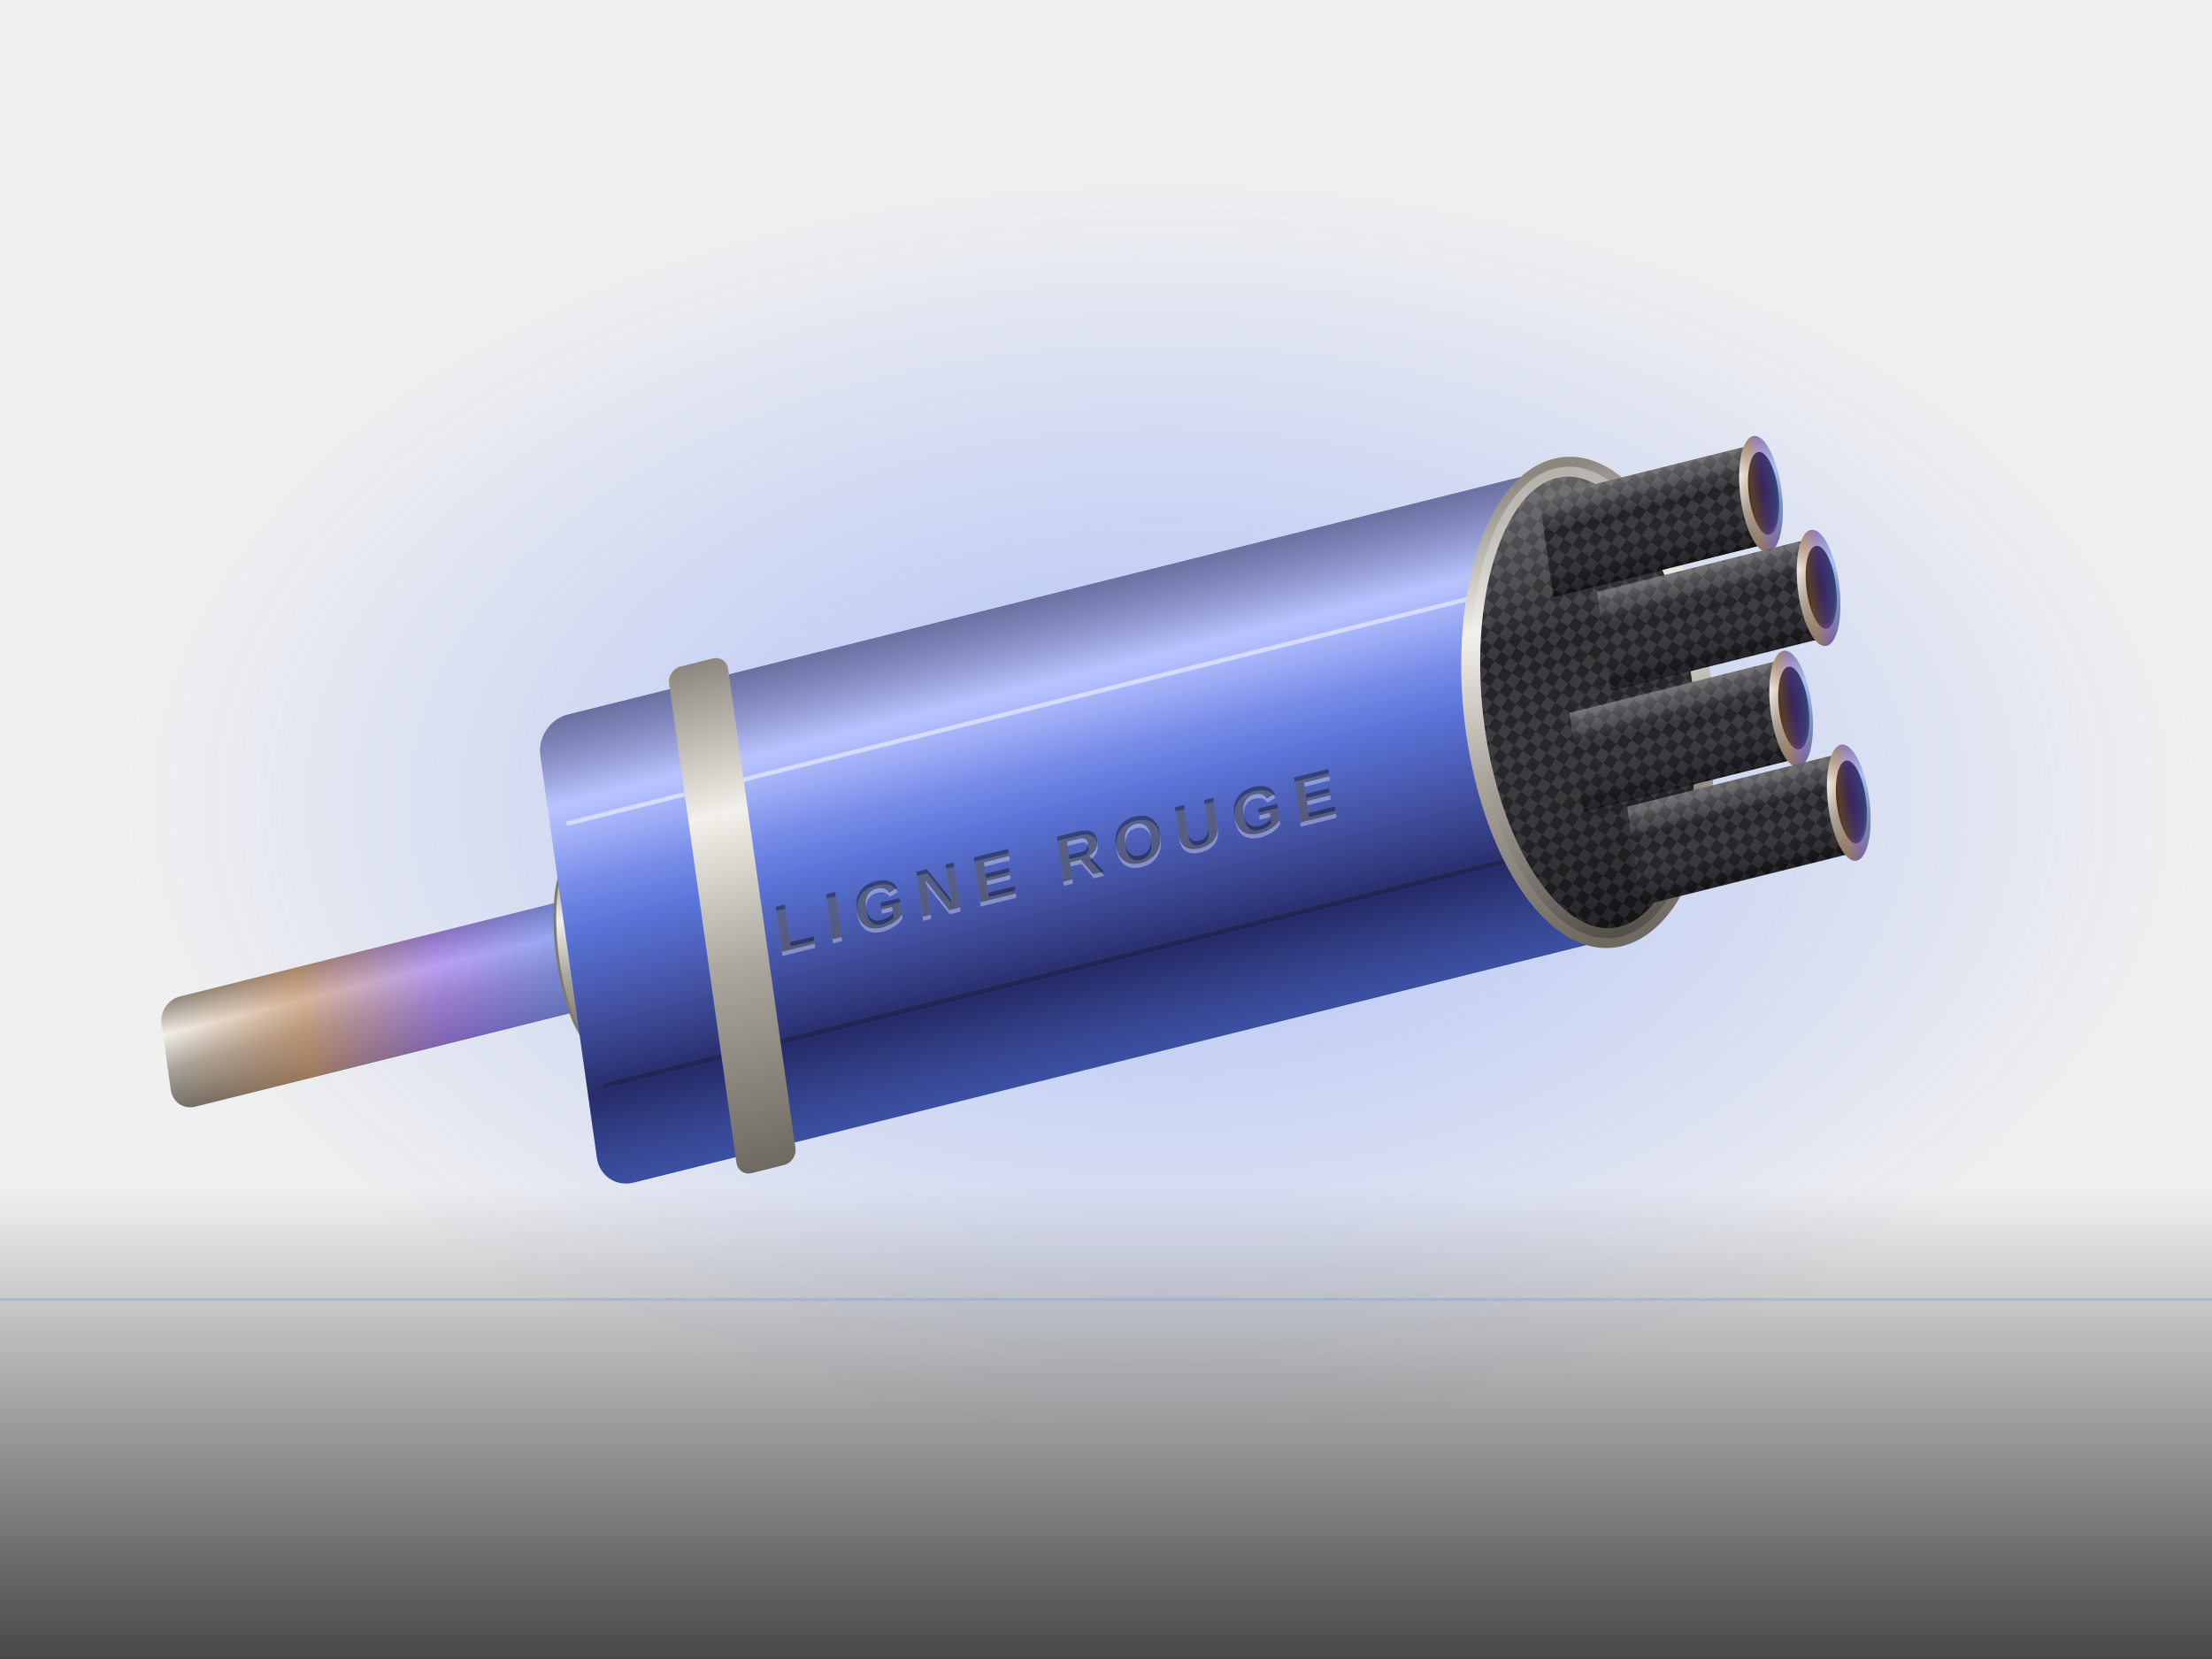
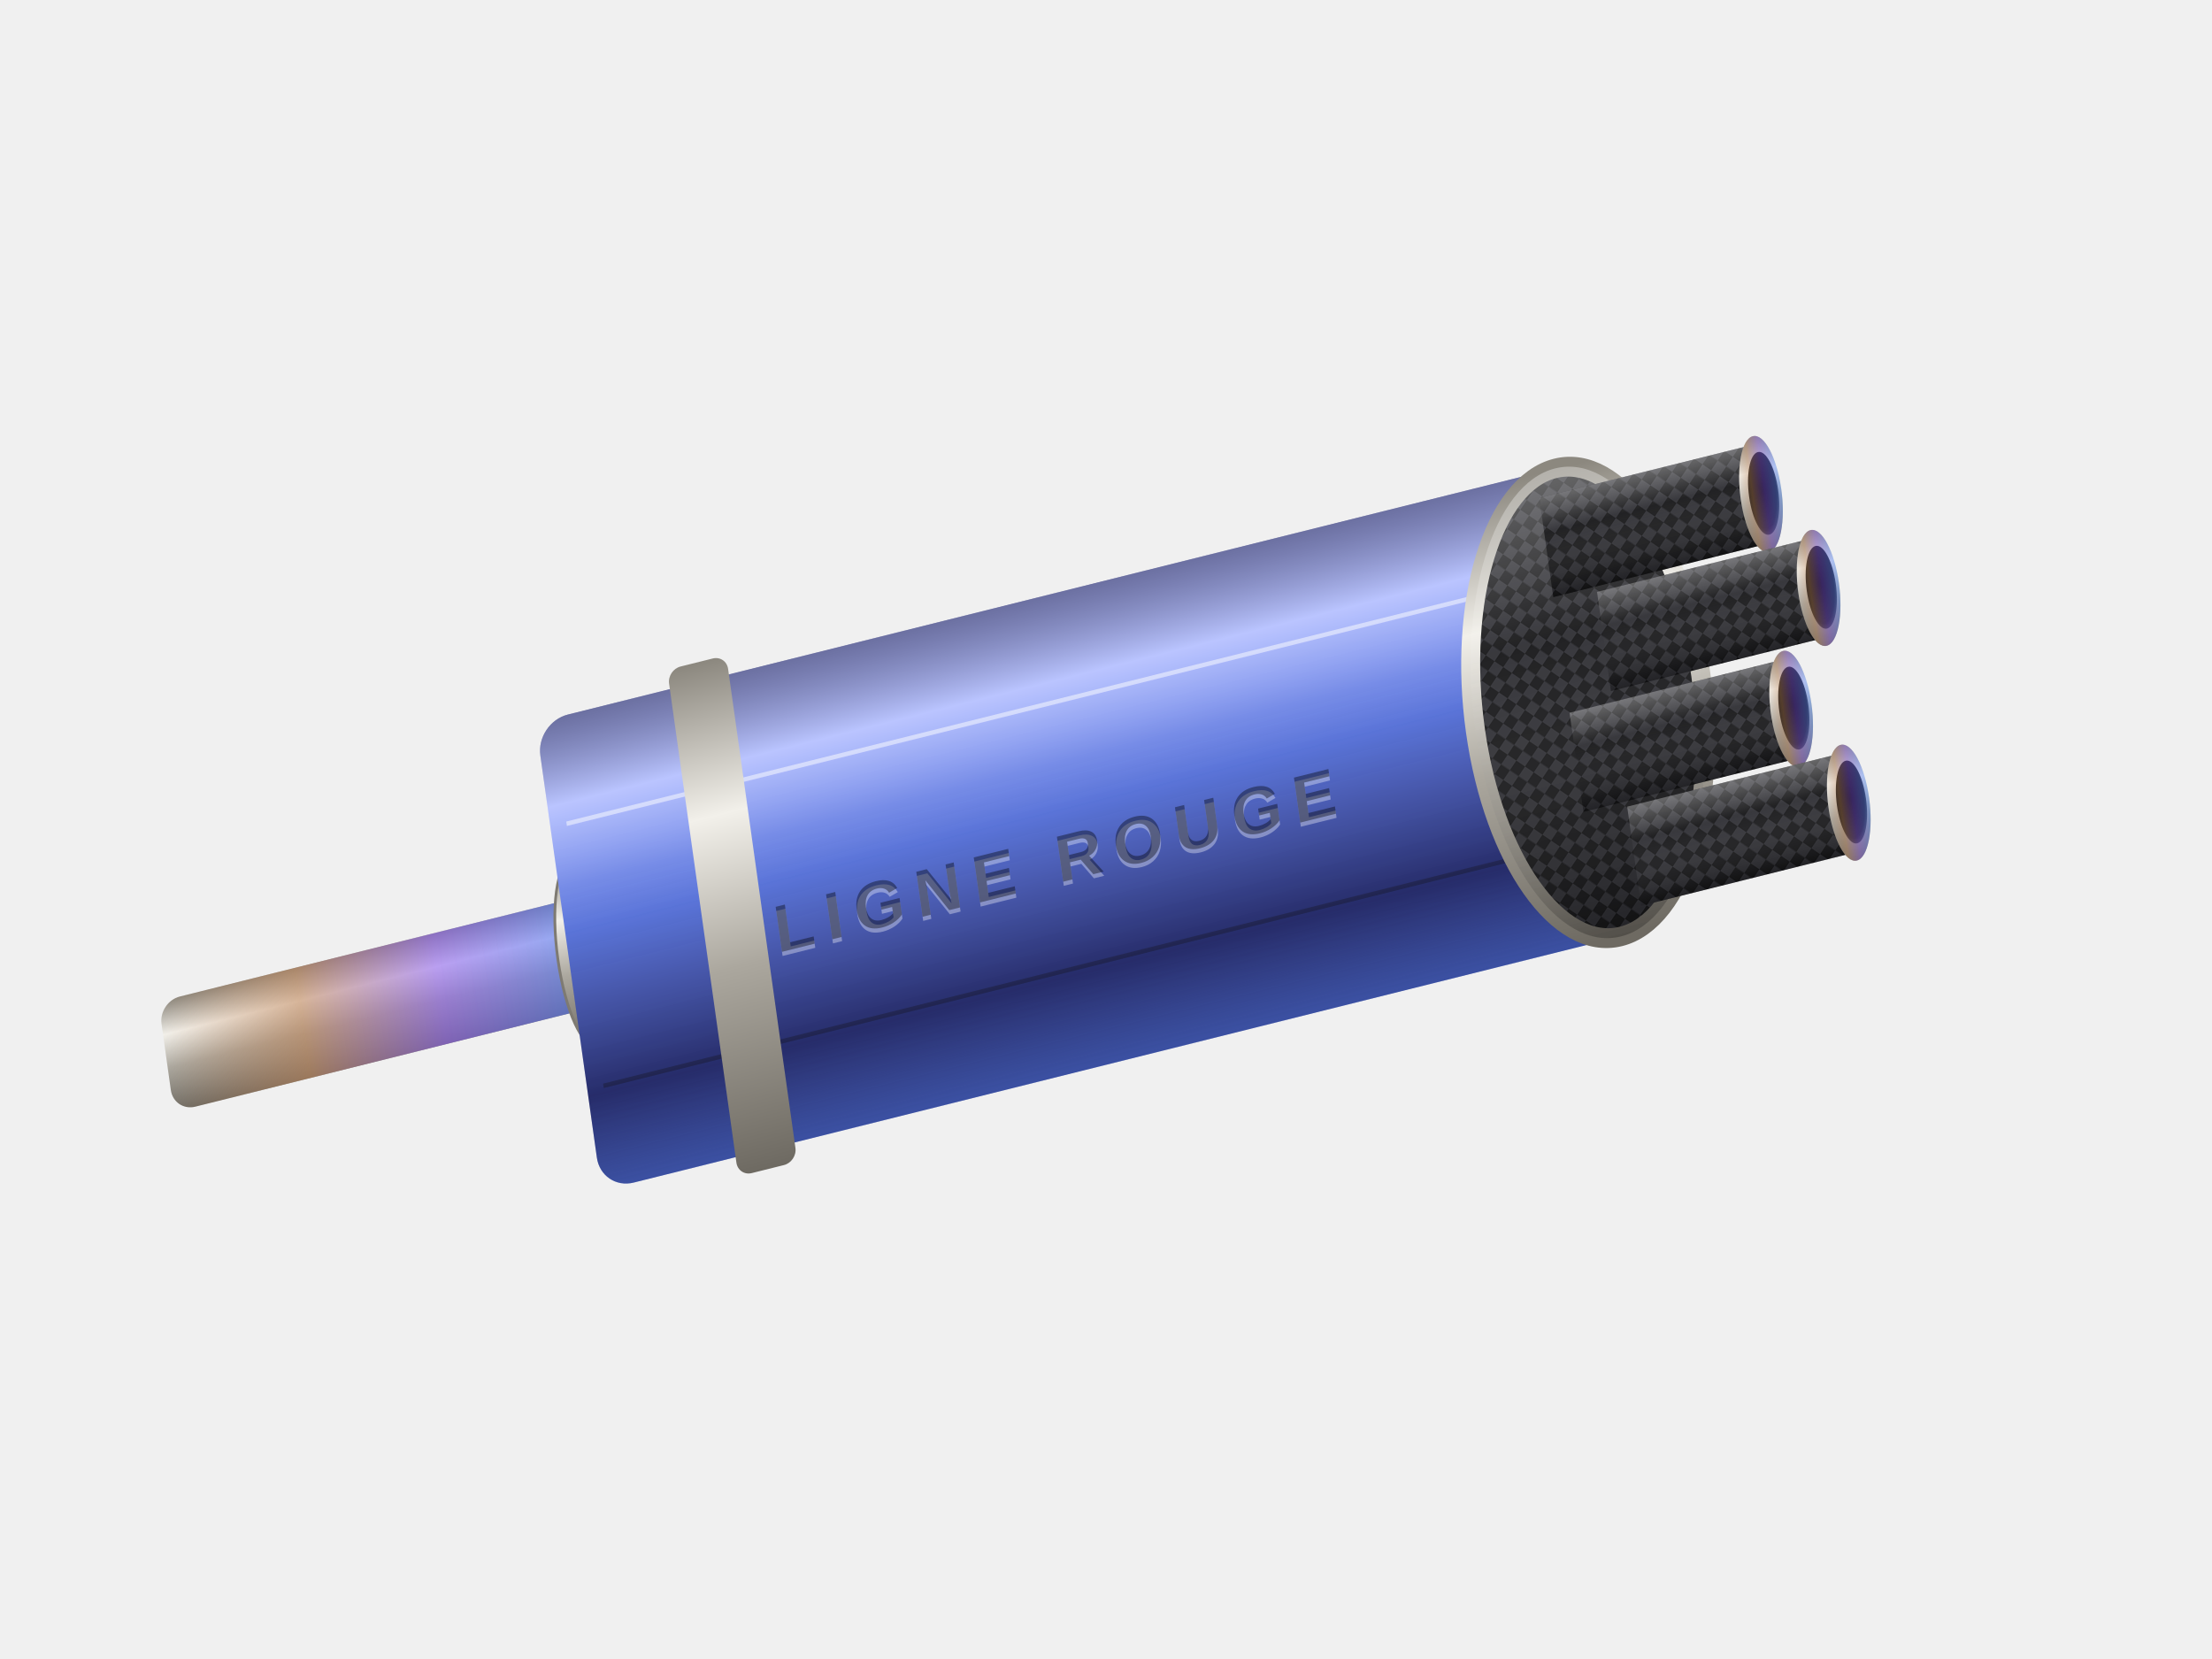
<svg xmlns="http://www.w3.org/2000/svg" viewBox="0 0 800 600" width="800" height="600">
  <defs>
    <radialGradient id="bg" cx="50%" cy="40%" r="80%">
      <stop offset="0" stop-color="#1E1E22" />
      <stop offset="1" stop-color="#070708" />
    </radialGradient>
    <radialGradient id="glow" cx="50%" cy="50%" r="50%">
      <stop offset="0" stop-color="#3B6BFF" stop-opacity="0.38" />
      <stop offset="1" stop-color="#3B6BFF" stop-opacity="0" />
    </radialGradient>
    <linearGradient id="floor" x1="0" y1="0" x2="0" y2="1">
      <stop offset="0" stop-color="#000" stop-opacity="0" />
      <stop offset="1" stop-color="#000" stop-opacity="0.7" />
    </linearGradient>
    <linearGradient id="metal" x1="0" y1="0" x2="0" y2="1">
      <stop offset="0" stop-color="#1D2470" />
      <stop offset="0.18" stop-color="#A9B6FF" />
      <stop offset="0.45" stop-color="#4F6BD8" />
      <stop offset="0.8" stop-color="#1D2470" />
      <stop offset="1" stop-color="#4F6BD8" />
    </linearGradient>
    <linearGradient id="ti" x1="0" y1="0" x2="0" y2="1">
      <stop offset="0" stop-color="#8C887F" />
      <stop offset="0.3" stop-color="#F2F0EA" />
      <stop offset="0.6" stop-color="#ABA79E" />
      <stop offset="1" stop-color="#6E6A62" />
    </linearGradient>
    <linearGradient id="heat" x1="0" y1="0" x2="1" y2="0">
      <stop offset="0" stop-color="#C08457" stop-opacity="0" />
      <stop offset="0.3" stop-color="#C08457" stop-opacity="0.55" />
      <stop offset="0.6" stop-color="#8B5CF6" stop-opacity="0.55" />
      <stop offset="1" stop-color="#3B82F6" stop-opacity="0.6" />
    </linearGradient>
    <linearGradient id="gloss" x1="0" y1="0" x2="0" y2="1">
      <stop offset="0" stop-color="#fff" stop-opacity="0.35" />
      <stop offset="0.35" stop-color="#fff" stop-opacity="0.05" />
      <stop offset="1" stop-color="#000" stop-opacity="0.25" />
    </linearGradient>
    <pattern id="carbon" width="8" height="8" patternUnits="userSpaceOnUse" patternTransform="rotate(45)">
      <rect width="8" height="8" fill="#161618" />
      <rect width="4" height="4" fill="#2E2E33" />
      <rect x="4" y="4" width="4" height="4" fill="#2E2E33" />
    </pattern>
    <radialGradient id="shadow" cx="50%" cy="50%" r="50%">
      <stop offset="0" stop-color="#000" stop-opacity="0.28" />
      <stop offset="1" stop-color="#000" stop-opacity="0" />
    </radialGradient>
    <radialGradient id="bore" cx="45%" cy="45%" r="60%">
      <stop offset="0" stop-color="#000" />
      <stop offset="0.8" stop-color="#1a1a1a" />
      <stop offset="1" stop-color="#444" />
    </radialGradient>
  </defs>
-   <ellipse cx="420" cy="290" rx="380" ry="230" fill="url(#glow)" />
-   <rect y="430" width="800" height="170" fill="url(#floor)" />
-   <line x1="0" y1="470" x2="800" y2="470" stroke="#3B6BFF" stroke-opacity="0.18" />
  <g transform="translate(390 300) rotate(-14) skewX(-6)">
    <g transform="translate(0 0)">
      <rect x="-340" y="-20" width="170" height="40" rx="8" fill="url(#ti)" />
      <rect x="-340" y="-20" width="170" height="40" rx="8" fill="url(#heat)" />
      <ellipse cx="-184" cy="0" rx="10" ry="34" fill="url(#ti)" stroke="#7e7a72" />
      <rect x="-190" y="-85" width="380" height="170" rx="12" fill="url(#metal)" />
      <rect x="-184" y="-47.6" width="368" height="1.6" fill="#fff" fill-opacity="0.5" />
      <rect x="-184" y="47.6" width="368" height="1.6" fill="#000" fill-opacity="0.3" />
      <rect x="-190" y="-85" width="380" height="170" rx="12" fill="url(#gloss)" />
      <rect x="-140" y="-92" width="22" height="184" rx="5" fill="url(#ti)" />
      <g transform="translate(-10 17) rotate(0)" font-family="Arial Black, Arial, sans-serif" font-weight="900" font-size="23.75" letter-spacing="4.275" text-anchor="middle">
        <text y="1.5" fill="#fff" fill-opacity="0.35">LIGNE ROUGE</text>
        <text fill="#000" fill-opacity="0.38">LIGNE ROUGE</text>
      </g>
      <ellipse cx="190" cy="0" rx="42" ry="85" fill="url(#carbon)" stroke="url(#ti)" stroke-width="7" />
      <ellipse cx="190" cy="0" rx="42" ry="85" fill="url(#gloss)" />
    </g>
    <rect x="182.8" y="-76" width="80" height="36" fill="url(#carbon)" />
    <rect x="182.8" y="-76" width="80" height="36" fill="url(#gloss)" />
    <ellipse cx="262.8" cy="-58" rx="7.56" ry="21" fill="url(#ti)" />
    <ellipse cx="263.8" cy="-58" rx="5.4" ry="15" fill="url(#bore)" />
    <ellipse cx="262.8" cy="-58" rx="7.56" ry="21" fill="url(#heat)" opacity="0.7" />
    <rect x="182.8" y="2" width="80" height="36" fill="url(#carbon)" />
    <rect x="182.8" y="2" width="80" height="36" fill="url(#gloss)" />
    <ellipse cx="262.8" cy="20" rx="7.56" ry="21" fill="url(#ti)" />
    <ellipse cx="263.8" cy="20" rx="5.4" ry="15" fill="url(#bore)" />
    <ellipse cx="262.8" cy="20" rx="7.56" ry="21" fill="url(#heat)" opacity="0.7" />
    <rect x="198.8" y="-38" width="80" height="36" fill="url(#carbon)" />
    <rect x="198.8" y="-38" width="80" height="36" fill="url(#gloss)" />
    <ellipse cx="278.8" cy="-20" rx="7.56" ry="21" fill="url(#ti)" />
    <ellipse cx="279.8" cy="-20" rx="5.4" ry="15" fill="url(#bore)" />
    <ellipse cx="278.8" cy="-20" rx="7.56" ry="21" fill="url(#heat)" opacity="0.7" />
    <rect x="198.8" y="40" width="80" height="36" fill="url(#carbon)" />
    <rect x="198.8" y="40" width="80" height="36" fill="url(#gloss)" />
    <ellipse cx="278.8" cy="58" rx="7.56" ry="21" fill="url(#ti)" />
    <ellipse cx="279.8" cy="58" rx="5.4" ry="15" fill="url(#bore)" />
    <ellipse cx="278.8" cy="58" rx="7.56" ry="21" fill="url(#heat)" opacity="0.7" />
  </g>
</svg>
